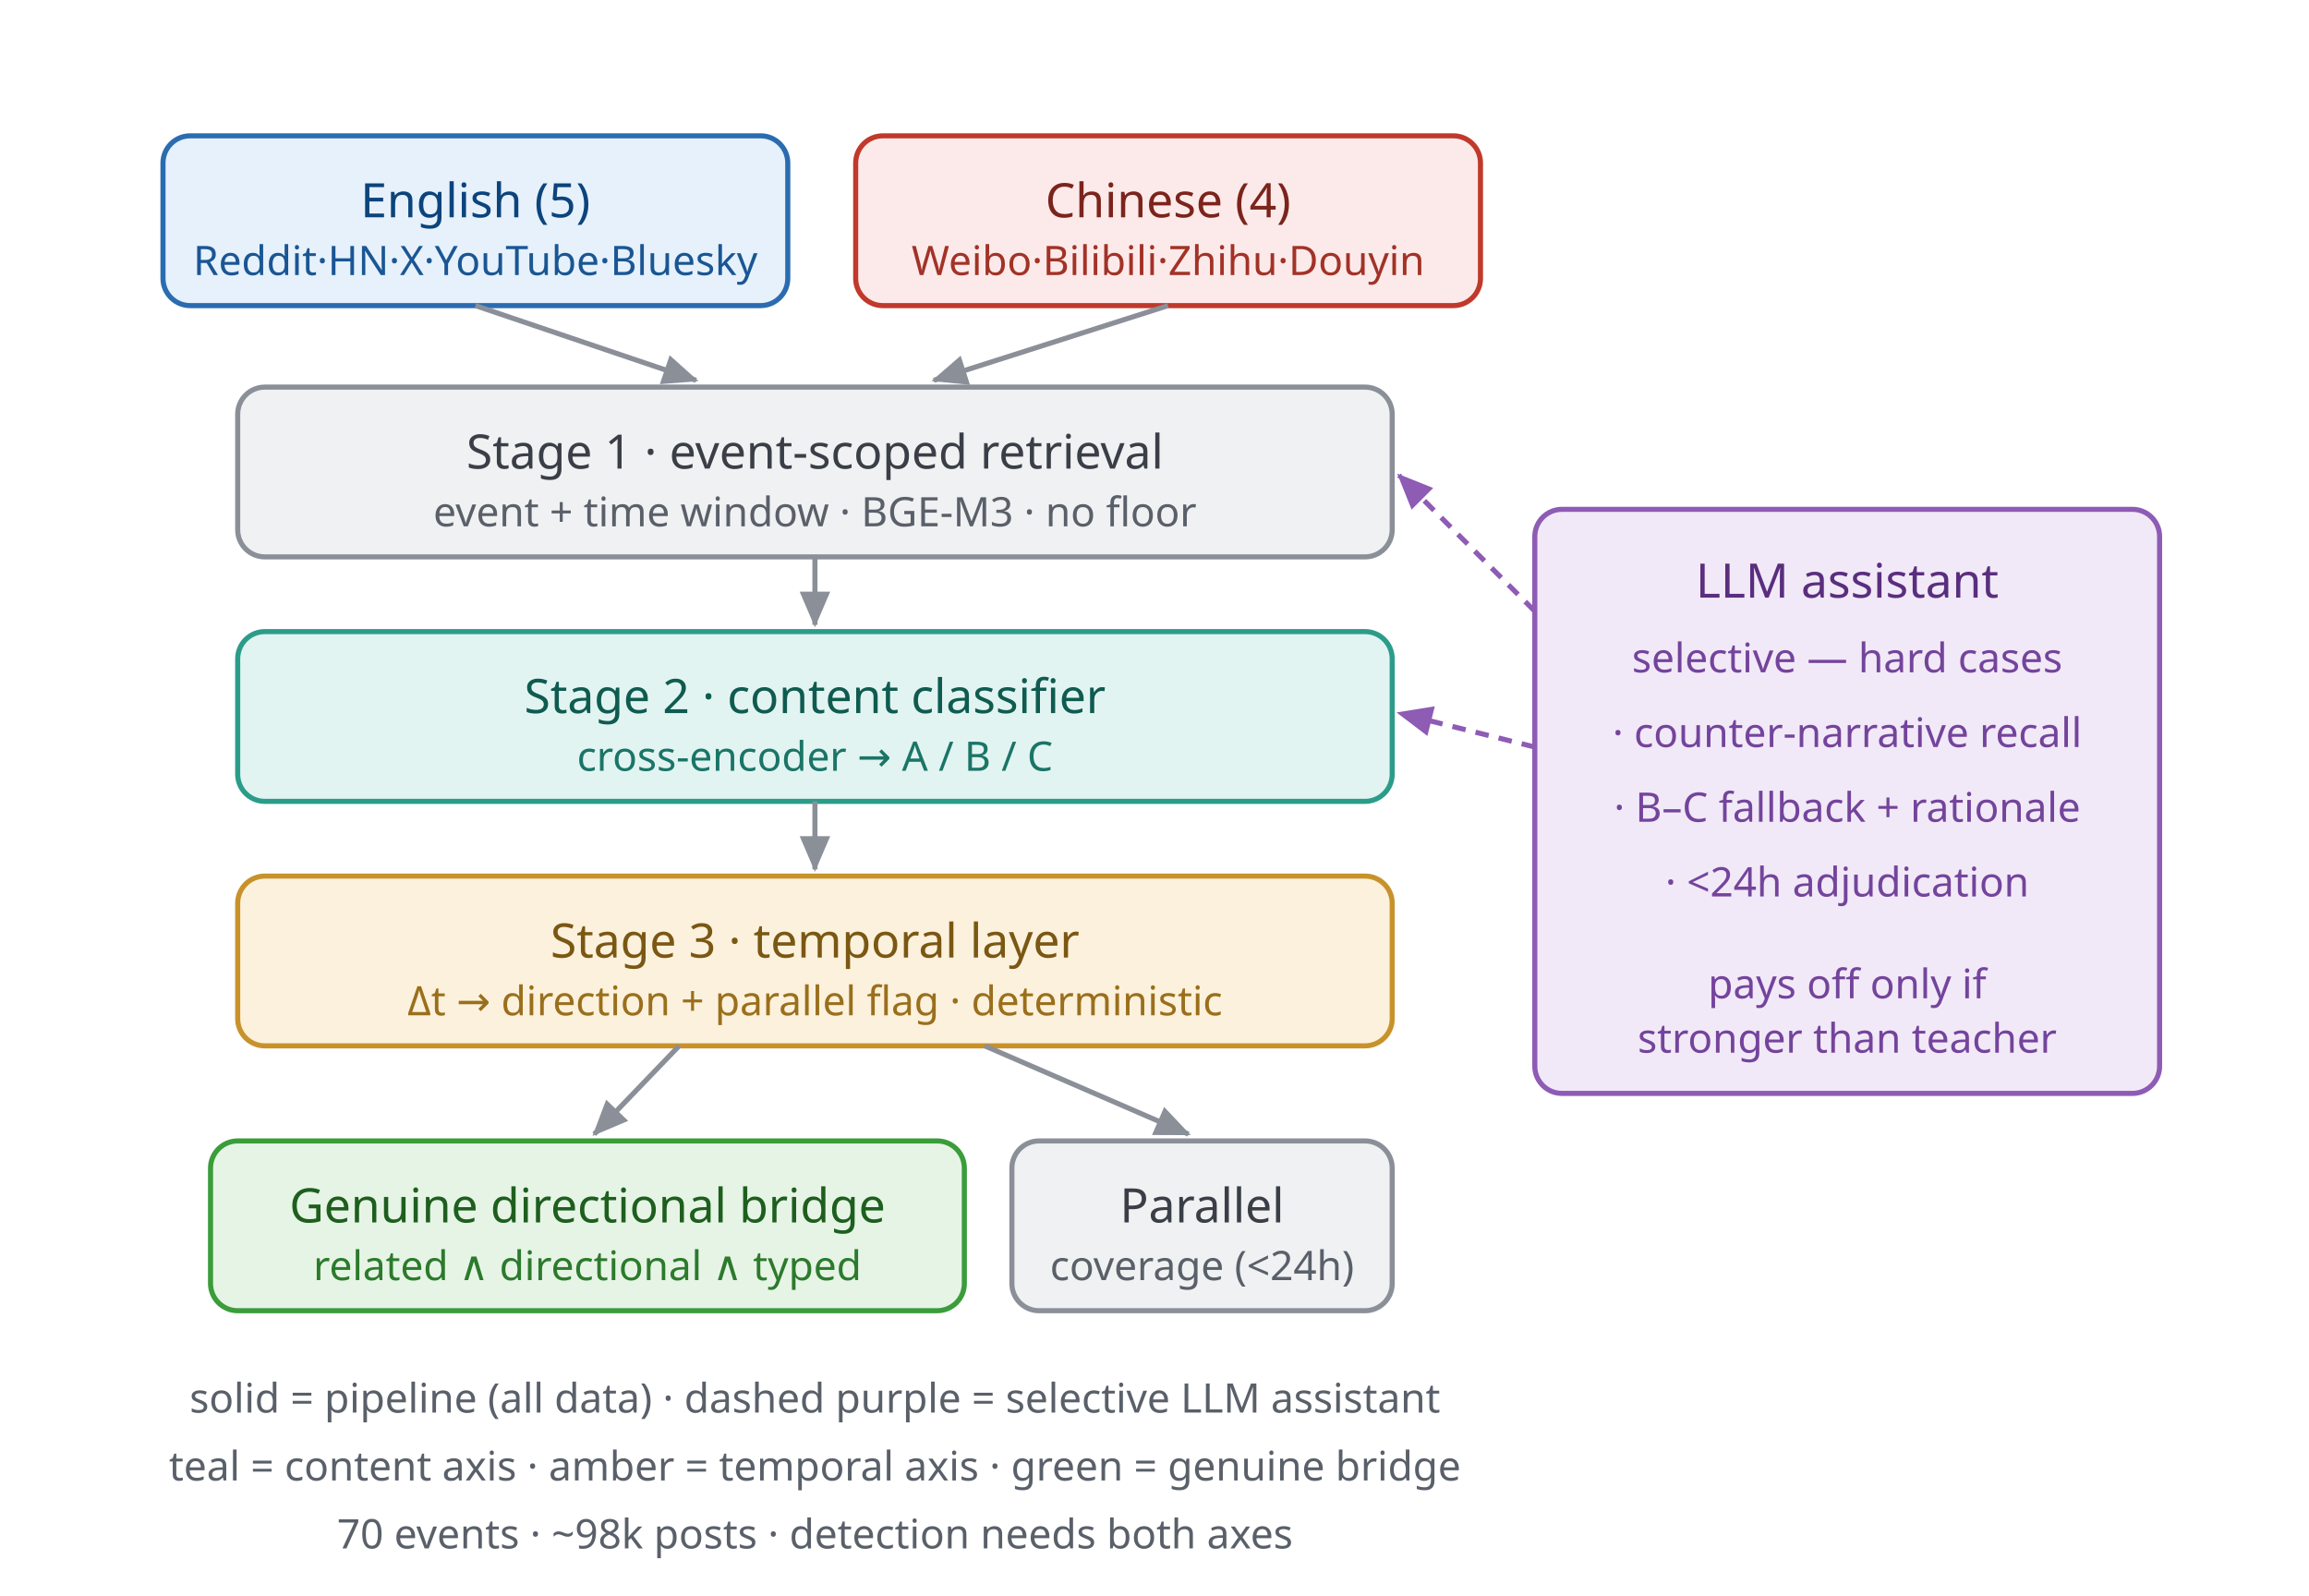
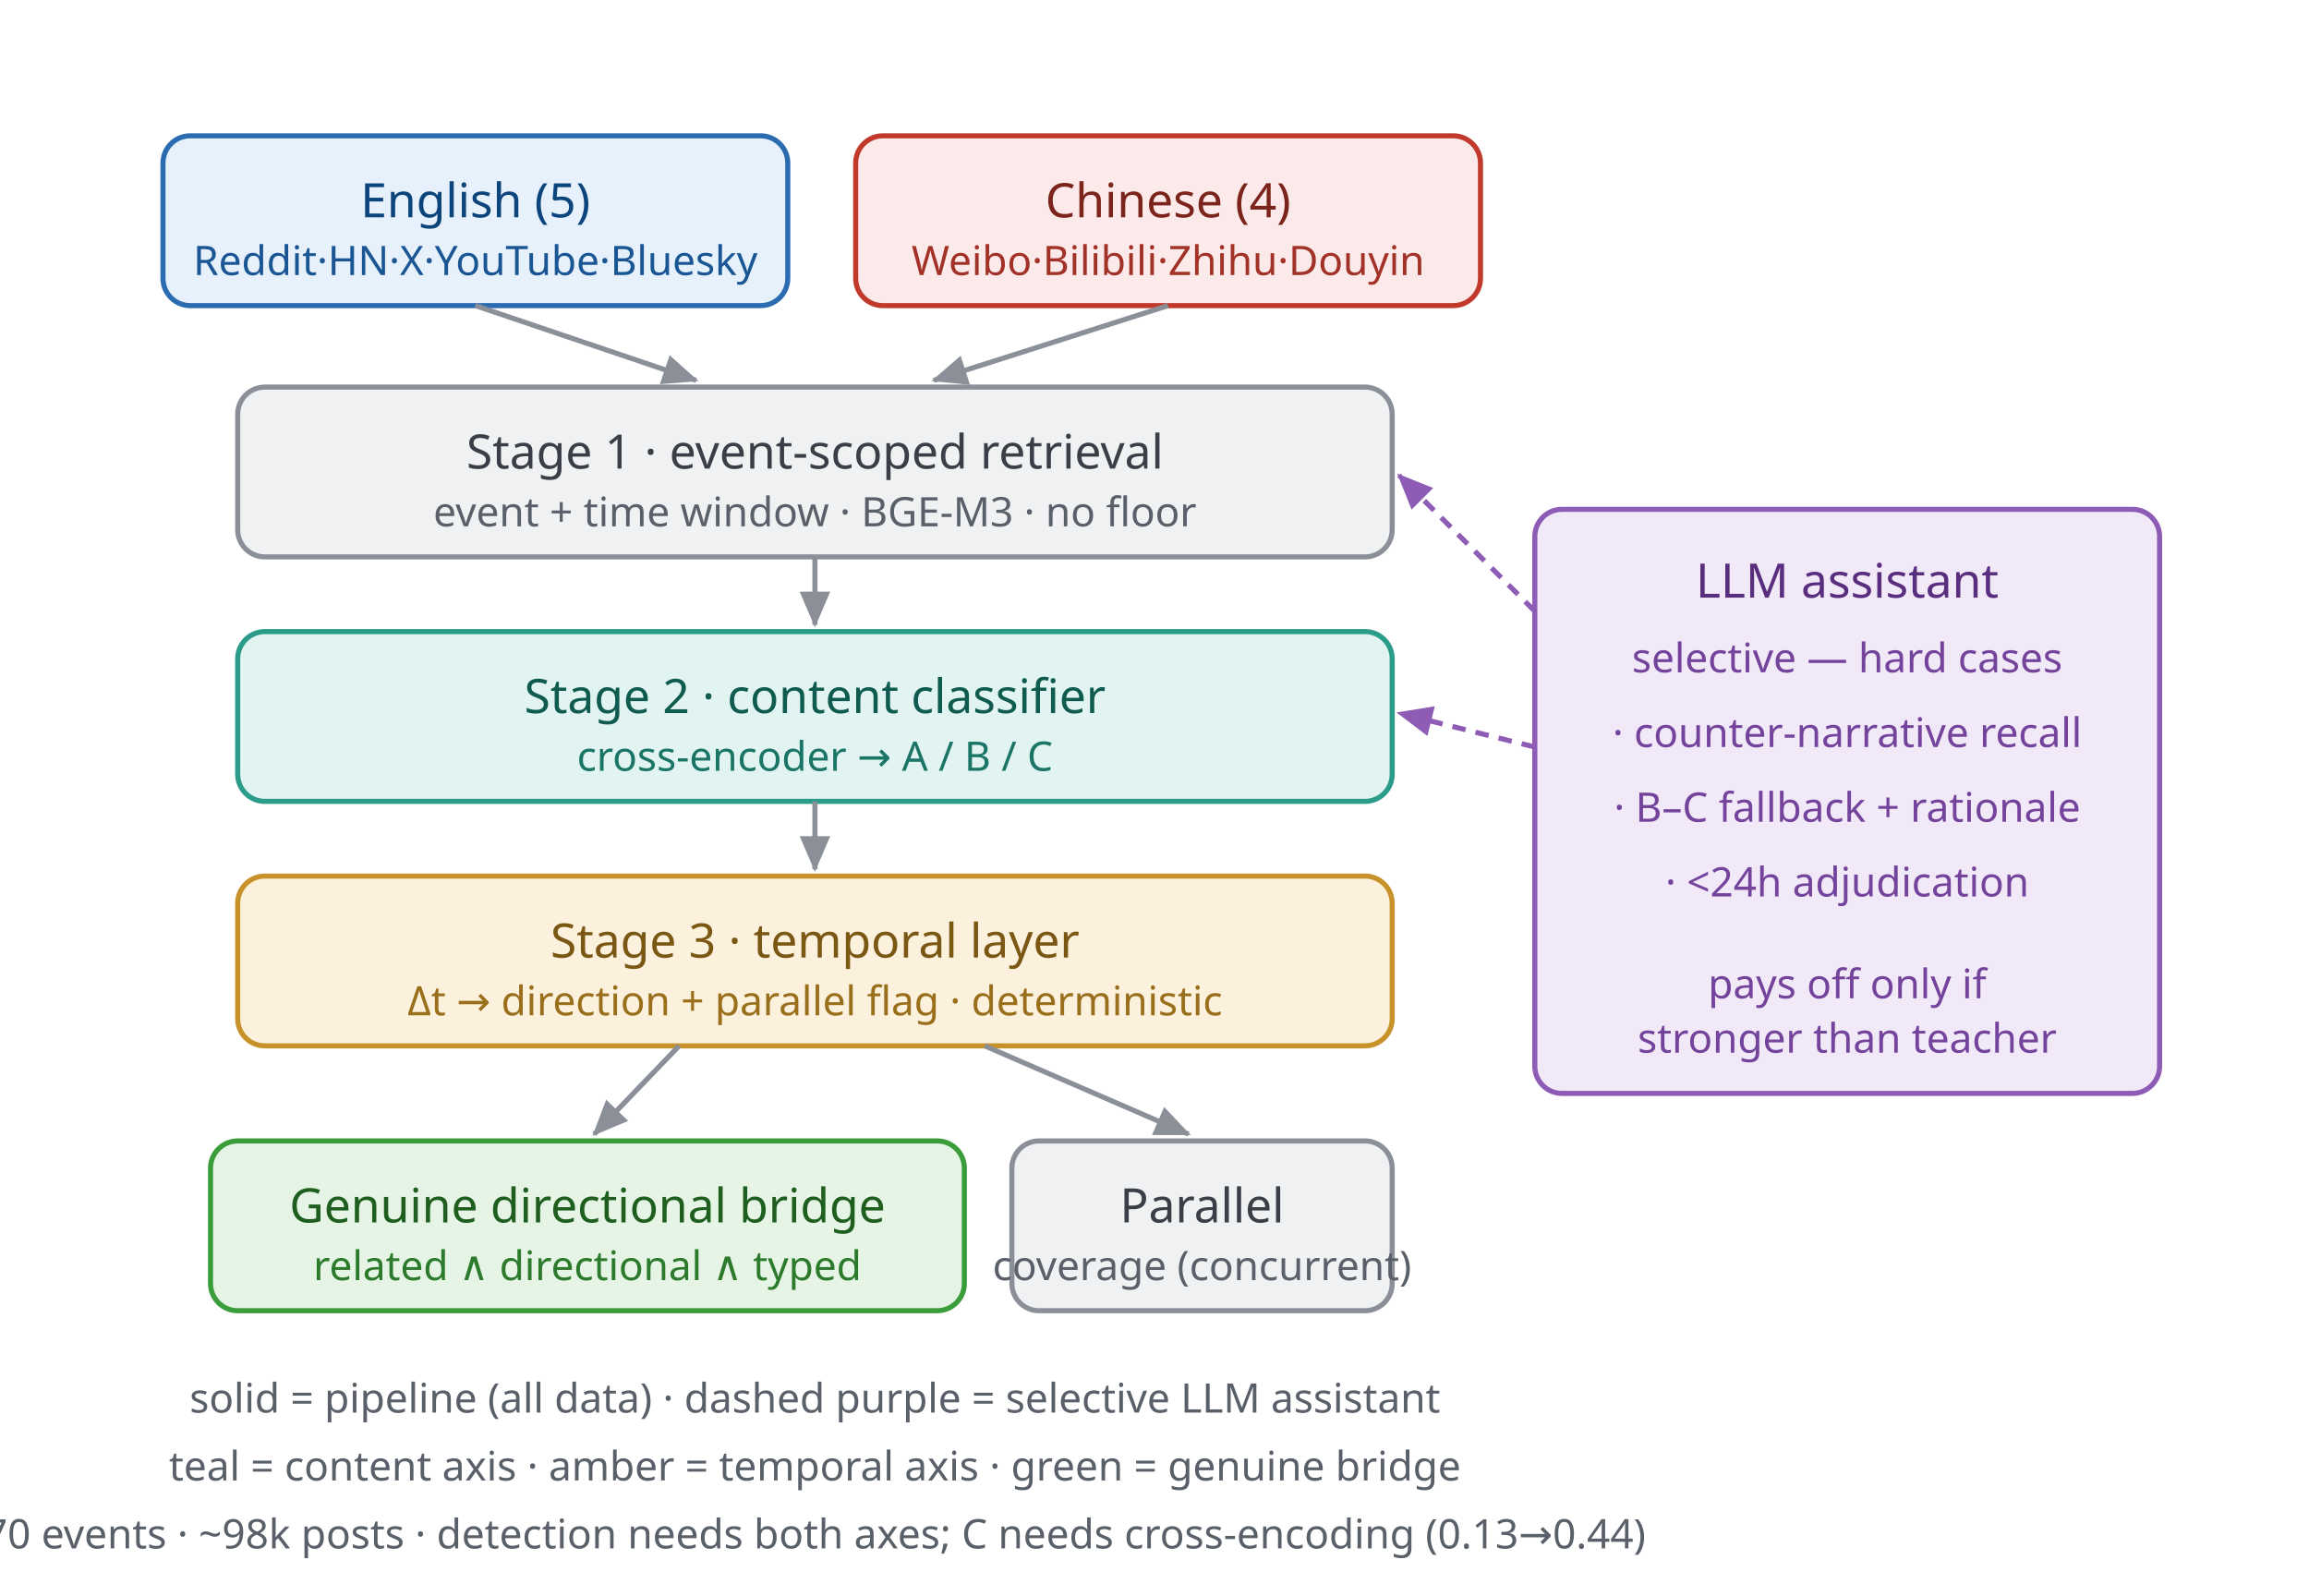
<svg xmlns="http://www.w3.org/2000/svg" width="100%" viewBox="0 0 680 470" role="img">
  <style>
.t{font-family:sans-serif;font-size:14px;font-weight:500}.ts{font-family:sans-serif;font-size:12px;font-weight:400}
.cap{font-family:sans-serif;font-size:12px;font-weight:400;fill:#5a6069}
.c-blue rect{fill:#E6F1FB;stroke:#2B6CB0;stroke-width:1.5}.c-blue .t{fill:#0C447C}.c-blue .ts{fill:#1A5694}
.c-red rect{fill:#FCEAEA;stroke:#C0392B;stroke-width:1.5}.c-red .t{fill:#7B241C}.c-red .ts{fill:#A23227}
.c-gray rect{fill:#F0F1F2;stroke:#8a8f98;stroke-width:1.5}.c-gray .t{fill:#3a3f47}.c-gray .ts{fill:#5a6069}
.c-teal rect{fill:#E2F4F1;stroke:#2C9C8A;stroke-width:1.5}.c-teal .t{fill:#0F5B50}.c-teal .ts{fill:#1A7567}
.c-amber rect{fill:#FCF1DC;stroke:#C8922B;stroke-width:1.5}.c-amber .t{fill:#7A5713}.c-amber .ts{fill:#9A6F1C}
.c-green rect{fill:#E6F4E6;stroke:#3A9D3A;stroke-width:1.5}.c-green .t{fill:#1E5E1E}.c-green .ts{fill:#2C7A2C}
.c-purple rect{fill:#F1E9F7;stroke:#8E5BB5;stroke-width:1.5}.c-purple .t{fill:#5A2E7E}.c-purple .ts{fill:#74449C}
</style>
  <defs>
    <marker id="m" markerWidth="8" markerHeight="8" refX="6.5" refY="3" orient="auto">
      <path d="M0,0 L7,3 L0,6 Z" fill="#8a8f98" />
    </marker>
    <marker id="mp" markerWidth="8" markerHeight="8" refX="6.5" refY="3" orient="auto">
      <path d="M0,0 L7,3 L0,6 Z" fill="#8E5BB5" />
    </marker>
  </defs>
  <g class="c-blue">
    <rect x="48" y="40" width="184" height="50" rx="8" />
    <text class="t" x="140" y="64" text-anchor="middle">English (5)</text>
    <text class="ts" x="140" y="81" text-anchor="middle">Reddit·HN·X·YouTube·Bluesky</text>
  </g>
  <g class="c-red">
    <rect x="252" y="40" width="184" height="50" rx="8" />
    <text class="t" x="344" y="64" text-anchor="middle">Chinese (4)</text>
    <text class="ts" x="344" y="81" text-anchor="middle">Weibo·Bilibili·Zhihu·Douyin</text>
  </g>
  <line x1="140" y1="90" x2="205" y2="112" stroke="#8a8f98" stroke-width="1.5" marker-end="url(#m)" />
  <line x1="344" y1="90" x2="275" y2="112" stroke="#8a8f98" stroke-width="1.5" marker-end="url(#m)" />
  <g class="c-gray">
    <rect x="70" y="114" width="340" height="50" rx="8" />
    <text class="t" x="240" y="138" text-anchor="middle">Stage 1 · event-scoped retrieval</text>
    <text class="ts" x="240" y="155" text-anchor="middle">event + time window · BGE-M3 · no floor</text>
  </g>
  <line x1="240" y1="164" x2="240" y2="184" stroke="#8a8f98" stroke-width="1.5" marker-end="url(#m)" />
  <g class="c-teal">
    <rect x="70" y="186" width="340" height="50" rx="8" />
    <text class="t" x="240" y="210" text-anchor="middle">Stage 2 · content classifier</text>
    <text class="ts" x="240" y="227" text-anchor="middle">cross-encoder → A / B / C</text>
  </g>
  <line x1="240" y1="236" x2="240" y2="256" stroke="#8a8f98" stroke-width="1.5" marker-end="url(#m)" />
  <g class="c-amber">
    <rect x="70" y="258" width="340" height="50" rx="8" />
    <text class="t" x="240" y="282" text-anchor="middle">Stage 3 · temporal layer</text>
    <text class="ts" x="240" y="299" text-anchor="middle">Δt → direction + parallel flag · deterministic</text>
  </g>
  <line x1="200" y1="308" x2="175" y2="334" stroke="#8a8f98" stroke-width="1.5" marker-end="url(#m)" />
  <line x1="290" y1="308" x2="350" y2="334" stroke="#8a8f98" stroke-width="1.5" marker-end="url(#m)" />
  <g class="c-green">
    <rect x="62" y="336" width="222" height="50" rx="8" />
    <text class="t" x="173" y="360" text-anchor="middle">Genuine directional bridge</text>
    <text class="ts" x="173" y="377" text-anchor="middle">related ∧ directional ∧ typed</text>
  </g>
  <g class="c-gray">
    <rect x="298" y="336" width="112" height="50" rx="8" />
    <text class="t" x="354" y="360" text-anchor="middle">Parallel</text>
-     <text class="ts" x="354" y="377" text-anchor="middle">coverage (&lt;24h)</text>
+     <text class="ts" x="354" y="377" text-anchor="middle">coverage (concurrent)</text>
  </g>
  <g class="c-purple">
    <rect x="452" y="150" width="184" height="172" rx="8" />
    <text class="t" x="544" y="176" text-anchor="middle">LLM assistant</text>
    <text class="ts" x="544" y="198" text-anchor="middle">selective — hard cases</text>
    <text class="ts" x="544" y="220" text-anchor="middle">· counter-narrative recall</text>
    <text class="ts" x="544" y="242" text-anchor="middle">· B–C fallback + rationale</text>
    <text class="ts" x="544" y="264" text-anchor="middle">· &lt;24h adjudication</text>
    <text class="ts" x="544" y="294" text-anchor="middle">pays off only if</text>
    <text class="ts" x="544" y="310" text-anchor="middle">stronger than teacher</text>
  </g>
  <line x1="452" y1="180" x2="412" y2="140" stroke="#8E5BB5" stroke-width="1.5" stroke-dasharray="4 3" marker-end="url(#mp)" />
  <line x1="452" y1="220" x2="412" y2="210" stroke="#8E5BB5" stroke-width="1.5" stroke-dasharray="4 3" marker-end="url(#mp)" />
  <text class="cap" x="240" y="416" text-anchor="middle">solid = pipeline (all data)  ·  dashed purple = selective LLM assistant</text>
  <text class="cap" x="240" y="436" text-anchor="middle">teal = content axis · amber = temporal axis · green = genuine bridge</text>
-   <text class="cap" x="240" y="456" text-anchor="middle">70 events · ~98k posts · detection needs both axes</text>
+   <text class="cap" x="240" y="456" text-anchor="middle">70 events · ~98k posts · detection needs both axes; C needs cross-encoding (0.13→0.44)</text>
</svg>
